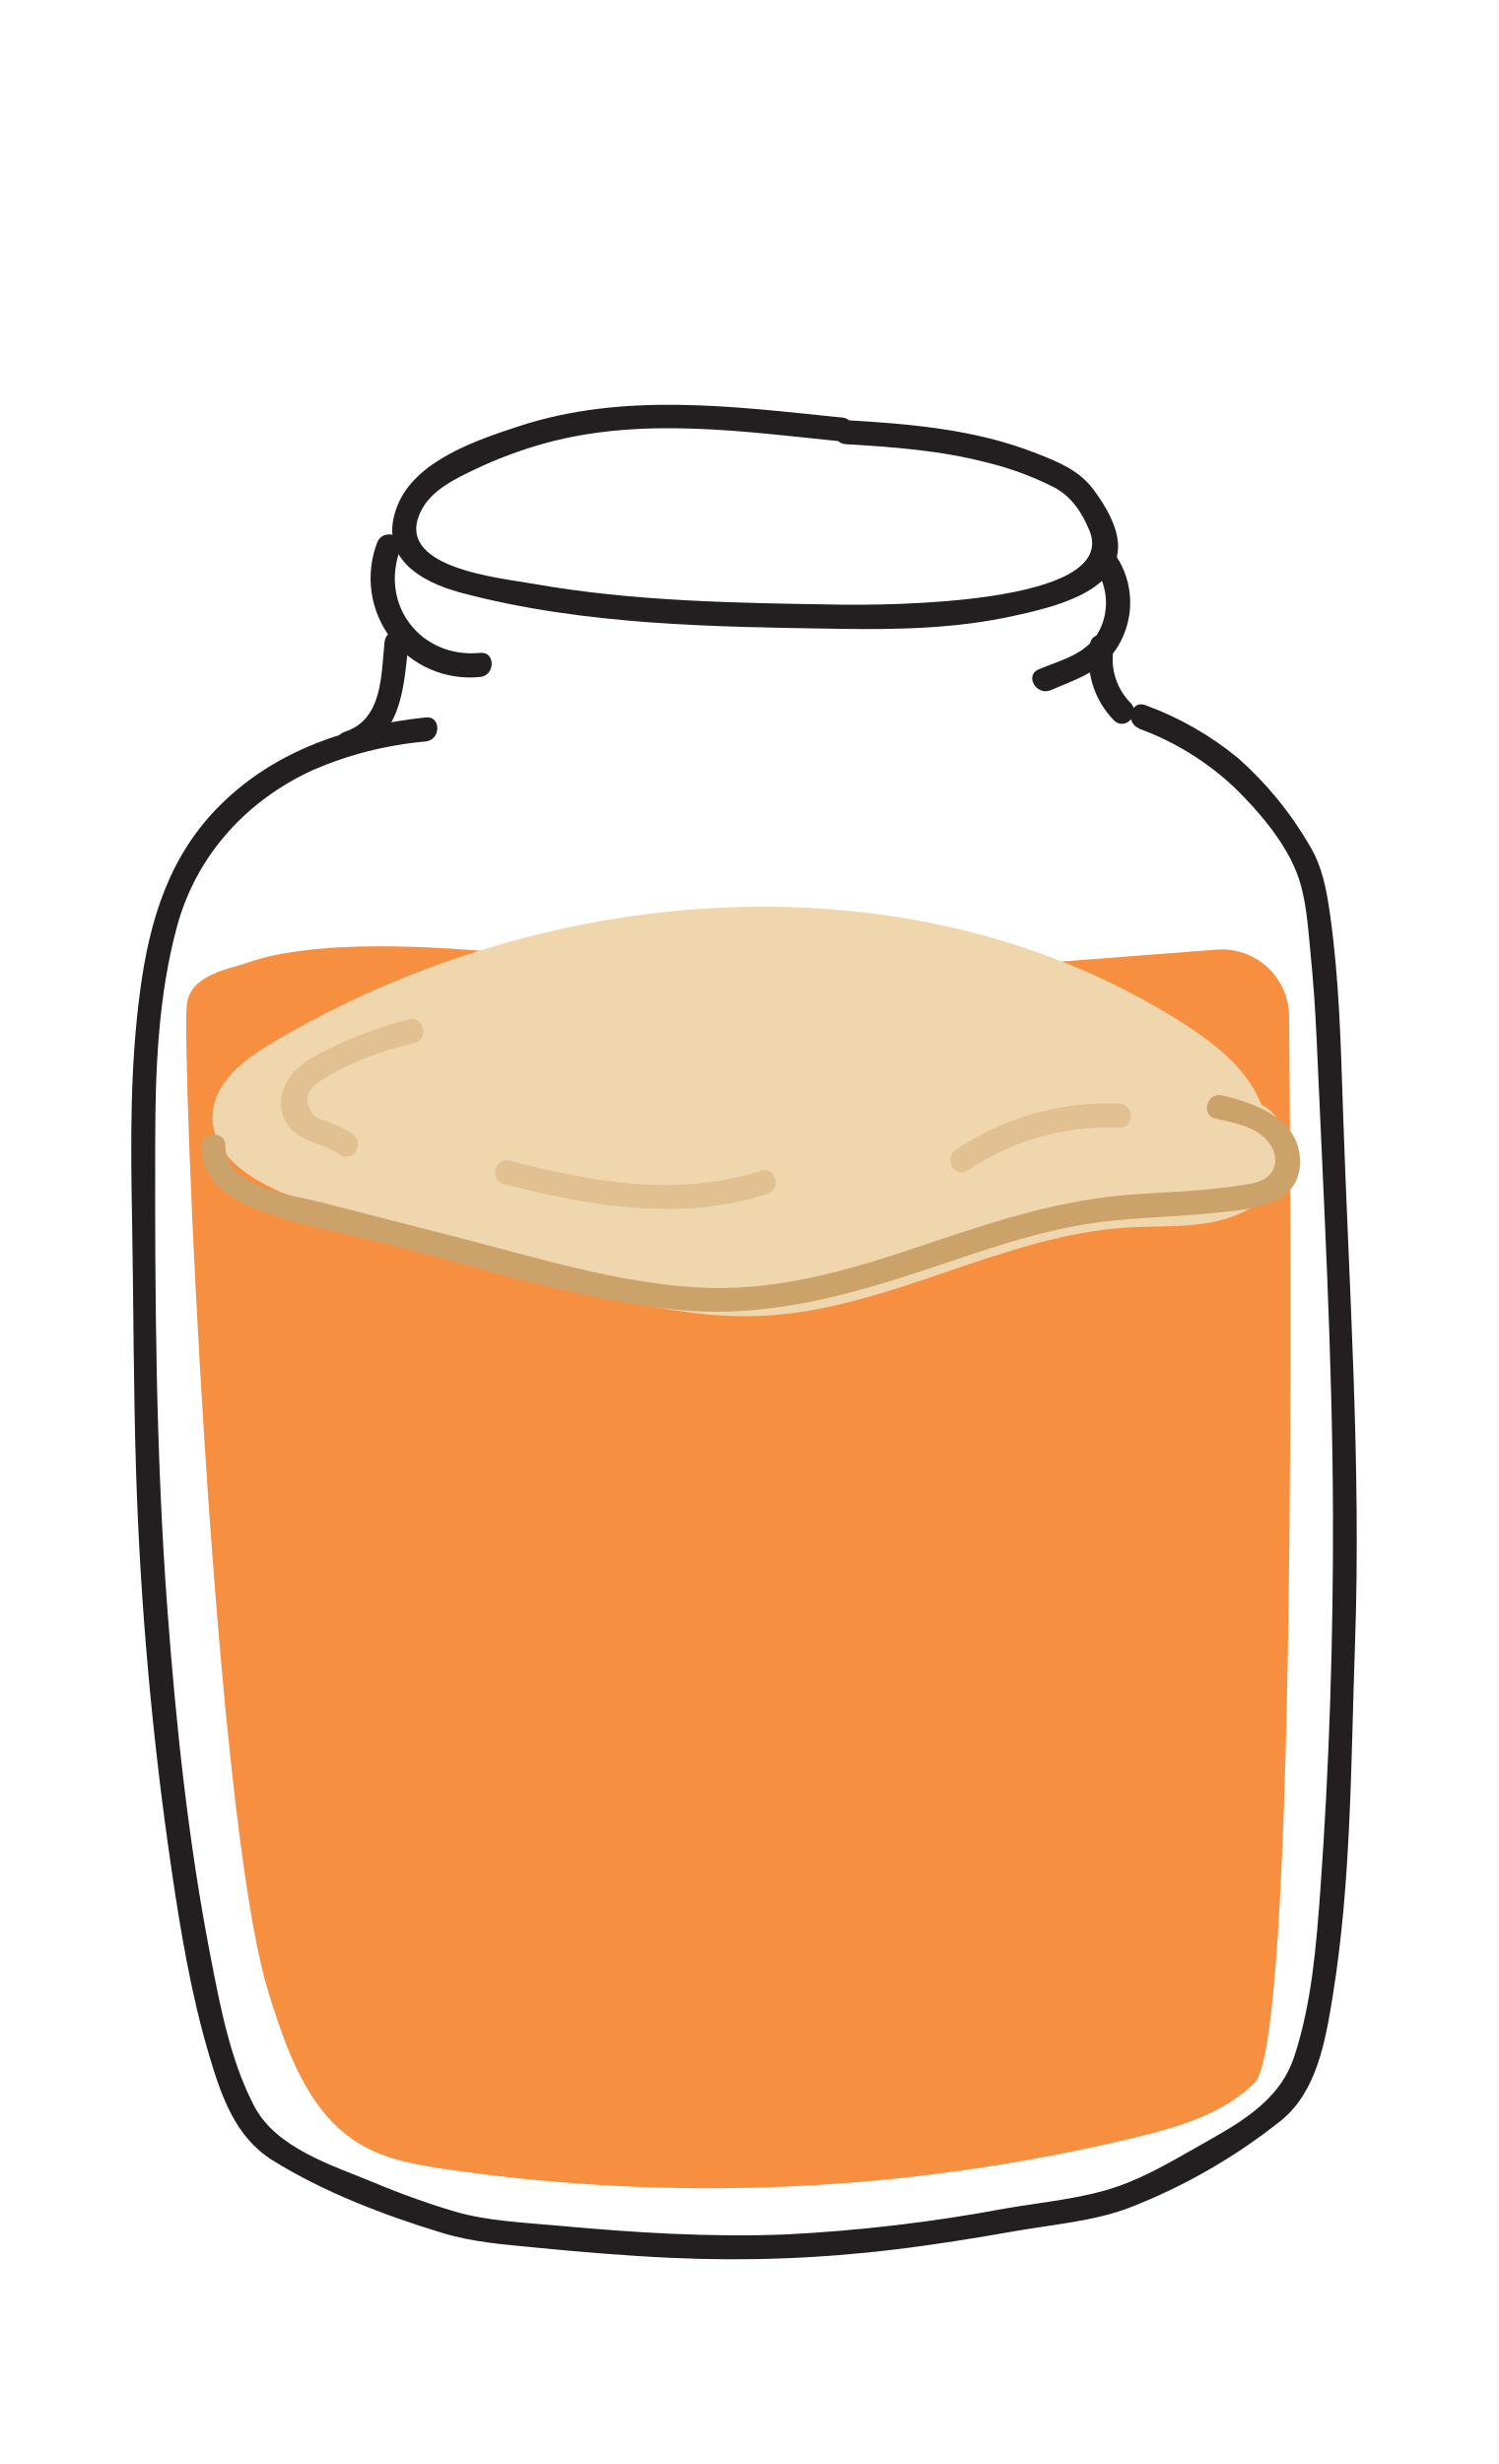
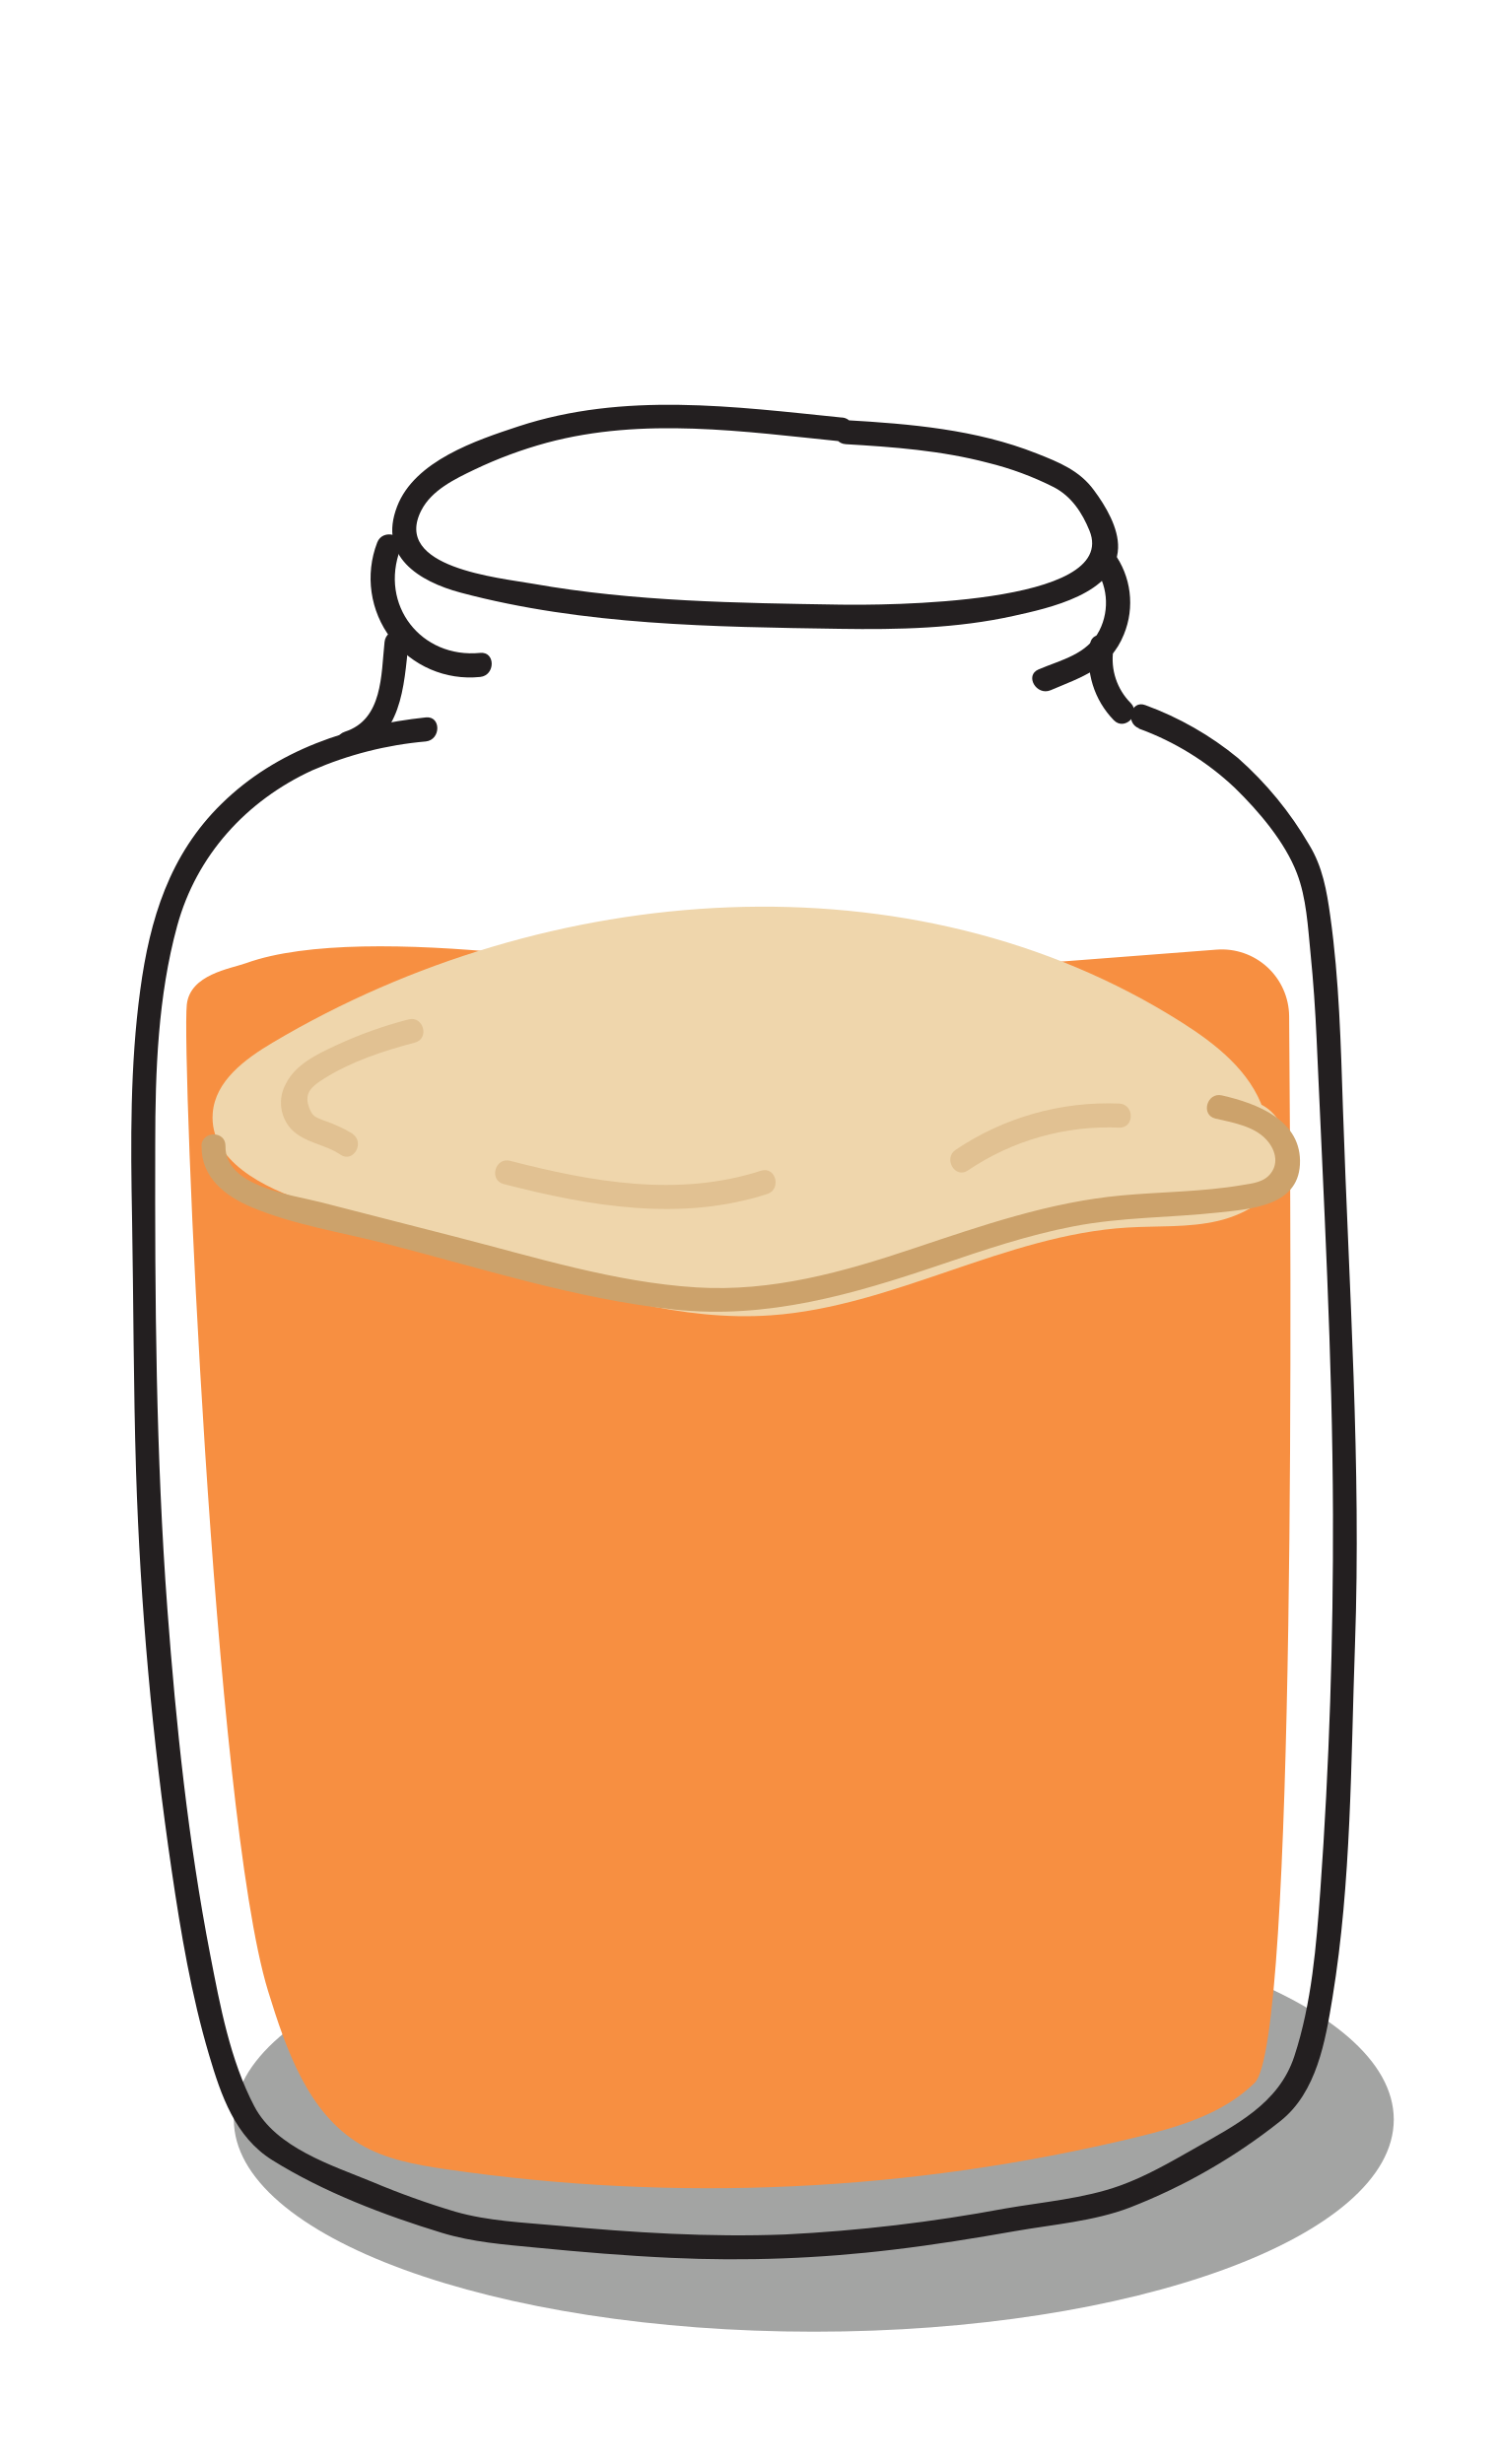
<svg xmlns="http://www.w3.org/2000/svg" id="Layer_1" data-name="Layer 1" viewBox="0 0 311.45 512.17">
  <defs>
-     <style>.cls-1{fill:#231f20;}.cls-2{fill:#f78f41;}.cls-3{fill:#efd6ac;}.cls-4{fill:#cca26b;}.cls-5{opacity:0.4;}</style>
+     <style>.cls-1{fill:#666766;opacity:0.6;}.cls-2{fill:#231f20;}.cls-3{fill:#f78f41;}.cls-4{fill:#efd6ac;}.cls-5{fill:#cca26b;}.cls-6{opacity:0.4;}</style>
  </defs>
-   <path class="cls-1" d="M175.09,86.8c-22.48-2.28-45.38-5.39-67.33,1.83C99,91.52,86.2,95.77,82.55,105.27c-4,10.36,4.55,15.61,13.22,17.92,25.57,6.81,52.55,7.11,78.84,7.52,12.09.19,24.3-.06,36.15-2.7,7.11-1.58,21.31-4.57,21.66-14.09.15-4.17-2.59-8.76-5-12-3-4.12-7.24-5.82-11.93-7.67-12.63-5-26.24-6.14-39.67-6.92-3.22-.18-3.21,4.82,0,5,9.92.58,19.88,1.32,29.52,3.86a64.38,64.38,0,0,1,13.77,5.1c3.61,1.9,5.83,5.25,7.36,9,6.36,15.59-43.36,15.52-51.9,15.39-21.25-.34-42.78-.62-63.75-4.34-7.14-1.26-29.37-3.34-23.23-15.27,2.16-4.2,6.94-6.49,11-8.44a89.29,89.29,0,0,1,15.08-5.6c20.11-5.4,41-2.32,61.38-.26,3.2.32,3.18-4.68,0-5Z" />
-   <path class="cls-1" d="M78.41,112.77a20.64,20.64,0,0,0,21.41,27.94c3.17-.31,3.21-5.31,0-5-12.32,1.22-21-10-16.58-21.61,1.14-3-3.7-4.32-4.83-1.33Z" />
-   <path class="cls-1" d="M227.2,117.44a12.76,12.76,0,0,1,1.34,13.61c-2.55,5-7.9,6.07-12.66,8.1-2.95,1.26-.41,5.56,2.52,4.32,6.47-2.76,12.4-4.52,15.23-11.6a17.43,17.43,0,0,0-2.11-17c-1.92-2.53-6.27,0-4.32,2.52Z" />
-   <path class="cls-1" d="M79.94,133.44c-.73,6.8-.34,16.12-8.26,18.66-3.05,1-1.75,5.81,1.33,4.82,10.59-3.4,10.93-14.11,11.93-23.48.34-3.2-4.67-3.18-5,0Z" />
-   <path class="cls-1" d="M226.6,133.81a18.3,18.3,0,0,0,4.93,15.89c2.24,2.32,5.78-1.22,3.54-3.54a12.94,12.94,0,0,1-3.65-11c.48-3.15-4.34-4.5-4.82-1.33Z" />
-   <path class="cls-1" d="M236.72,151.44a57.72,57.72,0,0,1,20,12.36c4.91,4.79,10.38,11.2,12.86,17.68,2,5.15,2.3,11.19,2.84,16.62.6,5.94,1,11.9,1.27,17.86,1.44,32.88,3.3,65.9,3.4,98.81.08,25.9-.76,52.2-2.62,78.05-.84,11.54-1.78,23.56-5.42,34.62-3.25,9.89-12.29,14.31-20.9,19.23-4.93,2.8-10,5.73-15.37,7.65-7.47,2.69-16.11,3.4-23.92,4.76a340.32,340.32,0,0,1-45.66,5.38c-15.79.61-31.58-.39-47.3-1.84-7.11-.66-14.38-.92-21.27-2.9a167.74,167.74,0,0,1-17.24-6.19c-8.53-3.51-20-7.07-24.54-15.74-5-9.54-7.11-20.93-9.14-31.41-4.58-23.65-7.12-47.84-8.91-71.84-2.4-32.11-2.61-64.6-2.53-96.79,0-15.09.56-30.69,4.57-45.32s14.37-26,28.08-32.31a75.58,75.58,0,0,1,23.6-6c3.17-.34,3.2-5.34,0-5-15.66,1.67-31,6.7-42.44,17.93C35.22,177.65,31.13,191.1,29.15,205.8c-2.12,15.72-2,31.55-1.7,47.37.31,17.56.29,35.12.83,52.67a728.82,728.82,0,0,0,7.42,83.05c1.89,12.86,4.07,25.81,7.77,38.29,2.48,8.37,5.4,17,13.12,21.82,10.68,6.66,23.3,11.47,35.3,15.13,6.42,1.95,12.93,2.42,19.6,3.07,9.3.91,18.62,1.69,28,2.12a277.06,277.06,0,0,0,46.25-1.71c8.46-1,16.89-2.37,25.29-3.85,7.81-1.37,16.4-2.05,23.82-4.89a120.37,120.37,0,0,0,31.33-18c7.54-6,9.33-16.6,10.81-25.63,3.95-24.13,3.81-49,4.68-73.4,1.32-37.13-1.26-74.12-2.5-111.21-.45-13.47-.77-26.92-2.65-40.29-.73-5.22-1.59-10.17-4.36-14.71a73.23,73.23,0,0,0-14.81-18.06,65.89,65.89,0,0,0-19.26-11c-3-1.15-4.3,3.68-1.33,4.82Z" />
-   <path class="cls-2" d="M154.73,204.93a14.21,14.21,0,0,1-3.68-.21c-13.72-2.6-74.91-13.51-99.84-4.54-3.32,1.2-11.71,2.33-12.38,8.66-1.1,10.36,5.57,168.17,16.89,205,3.74,12.15,8.3,25.38,19.1,31.84,5.35,3.19,11.62,4.3,17.76,5.2a378.42,378.42,0,0,0,143.67-6.64c8.85-2.15,18-4.85,24.57-11.3,8.67-8.56,7.56-170.69,7.16-221.73a14,14,0,0,0-15.05-13.82Z" />
-   <path class="cls-3" d="M262.66,230.77c-2.7-8.07-9.87-13.73-17.05-18.28-56-35.5-131.9-29.62-188.9,4.21-5.76,3.42-12,8-12.49,14.71-.76,9.8,10.56,15.53,19.92,18.53l41.78,13.38c17.67,5.66,35.86,11.39,54.36,10.08,25.45-1.79,48.61-16.69,74.07-18.24,6.3-.38,12.71.06,18.85-1.38s12.24-5.26,14.15-11.28-2.37-13.82-8.68-13.69" />
-   <path class="cls-4" d="M41.91,238.21c-.13,6.51,4.9,10.43,10.46,12.75,8.67,3.63,18.51,5.17,27.59,7.49,19.78,5.07,39.79,11.57,60.16,13.75,19.35,2.07,37.19-3.15,55.33-9.29,9.11-3.09,18.26-6.19,27.71-8,10-1.94,20.11-1.78,30.17-2.88,6.64-.73,16.41-1.3,16.89-9.93.51-9.21-8.9-12.74-16.22-14.41-3.13-.72-4.47,4.1-1.33,4.82,3.51.8,8,1.58,10.53,4.33,1.86,2,2.67,4.78,1,7-1.44,1.94-3.82,2.13-6.1,2.51-8.25,1.4-16.66,1.37-25,2.14-15,1.38-29,6.27-43.17,11-14.71,4.94-29.51,9.08-45.18,8.11-17-1.06-33.57-6.3-49.94-10.49l-28.08-7.2c-6-1.55-20-3.19-19.86-11.7.06-3.22-4.94-3.22-5,0Z" />
-   <g class="cls-5">
-     <path class="cls-4" d="M232.67,229.39a56.66,56.66,0,0,0-34,9.6c-2.66,1.78-.16,6.11,2.52,4.31a52.12,52.12,0,0,1,31.46-8.91c3.22.12,3.21-4.88,0-5Z" />
+   <ellipse class="cls-1" cx="169.17" cy="440.57" rx="120.56" ry="44.1" />
+   <path class="cls-2" d="M175.09,86.8c-22.48-2.28-45.38-5.39-67.33,1.83C99,91.52,86.2,95.77,82.55,105.27c-4,10.36,4.55,15.61,13.22,17.92,25.57,6.81,52.55,7.11,78.84,7.52,12.09.19,24.3-.06,36.15-2.7,7.11-1.58,21.31-4.57,21.66-14.09.15-4.17-2.59-8.76-5-12-3-4.12-7.24-5.82-11.93-7.67-12.63-5-26.24-6.14-39.67-6.92-3.22-.18-3.21,4.82,0,5,9.92.58,19.88,1.32,29.52,3.86a64.38,64.38,0,0,1,13.77,5.1c3.61,1.9,5.83,5.25,7.36,9,6.36,15.59-43.36,15.52-51.9,15.39-21.25-.34-42.78-.62-63.75-4.34-7.14-1.26-29.37-3.34-23.23-15.27,2.16-4.2,6.94-6.49,11-8.44a89.29,89.29,0,0,1,15.08-5.6c20.11-5.4,41-2.32,61.38-.26,3.2.32,3.18-4.68,0-5Z" />
+   <path class="cls-2" d="M78.41,112.77a20.64,20.64,0,0,0,21.41,27.94c3.17-.31,3.21-5.31,0-5-12.32,1.22-21-10-16.58-21.61,1.14-3-3.7-4.32-4.83-1.33Z" />
+   <path class="cls-2" d="M227.2,117.44a12.76,12.76,0,0,1,1.34,13.61c-2.55,5-7.9,6.07-12.66,8.1-2.95,1.26-.41,5.56,2.52,4.32,6.47-2.76,12.4-4.52,15.23-11.6a17.43,17.43,0,0,0-2.11-17c-1.92-2.53-6.27,0-4.32,2.52Z" />
+   <path class="cls-2" d="M79.94,133.44c-.73,6.8-.34,16.12-8.26,18.66-3.05,1-1.75,5.81,1.33,4.82,10.59-3.4,10.93-14.11,11.93-23.48.34-3.2-4.67-3.18-5,0Z" />
+   <path class="cls-2" d="M226.6,133.81a18.3,18.3,0,0,0,4.93,15.89c2.24,2.32,5.78-1.22,3.54-3.54a12.94,12.94,0,0,1-3.65-11c.48-3.15-4.34-4.5-4.82-1.33Z" />
+   <path class="cls-2" d="M236.72,151.44a57.72,57.72,0,0,1,20,12.36c4.91,4.79,10.38,11.2,12.86,17.68,2,5.15,2.3,11.19,2.84,16.62.6,5.94,1,11.9,1.27,17.86,1.44,32.88,3.3,65.9,3.4,98.81.08,25.9-.76,52.2-2.62,78.05-.84,11.54-1.78,23.56-5.42,34.62-3.25,9.89-12.29,14.31-20.9,19.23-4.93,2.8-10,5.73-15.37,7.65-7.47,2.69-16.11,3.4-23.92,4.76a340.32,340.32,0,0,1-45.66,5.38c-15.79.61-31.58-.39-47.3-1.84-7.11-.66-14.38-.92-21.27-2.9a167.74,167.74,0,0,1-17.24-6.19c-8.53-3.51-20-7.07-24.54-15.74-5-9.54-7.11-20.93-9.14-31.41-4.58-23.65-7.12-47.84-8.91-71.84-2.4-32.11-2.61-64.6-2.53-96.79,0-15.09.56-30.69,4.57-45.32s14.37-26,28.08-32.31a75.58,75.58,0,0,1,23.6-6c3.17-.34,3.2-5.34,0-5-15.66,1.67-31,6.7-42.44,17.93C35.22,177.65,31.13,191.1,29.15,205.8c-2.12,15.72-2,31.55-1.7,47.37.31,17.56.29,35.12.83,52.67a728.82,728.82,0,0,0,7.42,83.05c1.89,12.86,4.07,25.81,7.77,38.29,2.48,8.37,5.4,17,13.12,21.82,10.68,6.66,23.3,11.47,35.3,15.13,6.42,1.95,12.93,2.42,19.6,3.07,9.3.91,18.62,1.69,28,2.12a277.06,277.06,0,0,0,46.25-1.71c8.46-1,16.89-2.37,25.29-3.85,7.81-1.37,16.4-2.05,23.82-4.89a120.37,120.37,0,0,0,31.33-18c7.54-6,9.33-16.6,10.81-25.63,3.95-24.13,3.81-49,4.68-73.4,1.32-37.13-1.26-74.12-2.5-111.21-.45-13.47-.77-26.92-2.65-40.29-.73-5.22-1.59-10.17-4.36-14.71a73.23,73.23,0,0,0-14.81-18.06,65.89,65.89,0,0,0-19.26-11c-3-1.15-4.3,3.68-1.33,4.82Z" />
+   <path class="cls-3" d="M154.73,204.93a14.21,14.21,0,0,1-3.68-.21c-13.72-2.6-74.91-13.51-99.84-4.54-3.32,1.2-11.71,2.33-12.38,8.66-1.1,10.36,5.57,168.17,16.89,205,3.74,12.15,8.3,25.38,19.1,31.84,5.35,3.19,11.62,4.3,17.76,5.2a378.42,378.42,0,0,0,143.67-6.64c8.85-2.15,18-4.85,24.57-11.3,8.67-8.56,7.56-170.69,7.16-221.73a14,14,0,0,0-15.05-13.82Z" />
+   <path class="cls-4" d="M262.66,230.77c-2.7-8.07-9.87-13.73-17.05-18.28-56-35.5-131.9-29.62-188.9,4.21-5.76,3.42-12,8-12.49,14.71-.76,9.8,10.56,15.53,19.92,18.53l41.78,13.38c17.67,5.66,35.86,11.39,54.36,10.08,25.45-1.79,48.61-16.69,74.07-18.24,6.3-.38,12.71.06,18.85-1.38s12.24-5.26,14.15-11.28-2.37-13.82-8.68-13.69" />
+   <path class="cls-5" d="M41.91,238.21c-.13,6.51,4.9,10.43,10.46,12.75,8.67,3.63,18.51,5.17,27.59,7.49,19.78,5.07,39.79,11.57,60.16,13.75,19.35,2.07,37.19-3.15,55.33-9.29,9.11-3.09,18.26-6.19,27.71-8,10-1.94,20.11-1.78,30.17-2.88,6.64-.73,16.41-1.3,16.89-9.93.51-9.21-8.9-12.74-16.22-14.41-3.13-.72-4.47,4.1-1.33,4.82,3.51.8,8,1.58,10.53,4.33,1.86,2,2.67,4.78,1,7-1.44,1.94-3.82,2.13-6.1,2.51-8.25,1.4-16.66,1.37-25,2.14-15,1.38-29,6.27-43.17,11-14.71,4.94-29.51,9.08-45.18,8.11-17-1.06-33.57-6.3-49.94-10.49l-28.08-7.2c-6-1.55-20-3.19-19.86-11.7.06-3.22-4.94-3.22-5,0Z" />
+   <g class="cls-6">
+     <path class="cls-5" d="M232.67,229.39a56.66,56.66,0,0,0-34,9.6c-2.66,1.78-.16,6.11,2.52,4.31a52.12,52.12,0,0,1,31.46-8.91c3.22.12,3.21-4.88,0-5Z" />
  </g>
-   <g class="cls-5">
-     <path class="cls-4" d="M158.19,243.35c-17.21,5.56-35.08,2.35-52.16-2.06-3.12-.8-4.45,4-1.33,4.83,17.91,4.62,36.78,7.88,54.82,2.06,3-1,1.74-5.82-1.33-4.83Z" />
+   <g class="cls-6">
+     <path class="cls-5" d="M158.19,243.35c-17.21,5.56-35.08,2.35-52.16-2.06-3.12-.8-4.45,4-1.33,4.83,17.91,4.62,36.78,7.88,54.82,2.06,3-1,1.74-5.82-1.33-4.83Z" />
  </g>
-   <g class="cls-5">
-     <path class="cls-4" d="M73.29,235.65a29.57,29.57,0,0,0-5.94-2.73c-1.9-.77-2.43-.81-3.17-2.93-1-2.92.8-4.28,3.19-5.79,5.7-3.58,12.41-5.79,18.87-7.48,3.11-.81,1.8-5.64-1.33-4.82a87.92,87.92,0,0,0-15.17,5.44c-3.88,1.82-8.35,3.92-10.35,8a8.11,8.11,0,0,0,1.14,9.35c2.73,2.87,7.06,3.15,10.23,5.32,2.67,1.82,5.17-2.51,2.53-4.32Z" />
+   <g class="cls-6">
+     <path class="cls-5" d="M73.29,235.65a29.57,29.57,0,0,0-5.94-2.73c-1.9-.77-2.43-.81-3.17-2.93-1-2.92.8-4.28,3.19-5.79,5.7-3.58,12.41-5.79,18.87-7.48,3.11-.81,1.8-5.64-1.33-4.82a87.92,87.92,0,0,0-15.17,5.44c-3.88,1.82-8.35,3.92-10.35,8a8.11,8.11,0,0,0,1.14,9.35c2.73,2.87,7.06,3.15,10.23,5.32,2.67,1.82,5.17-2.51,2.53-4.32Z" />
  </g>
</svg>
